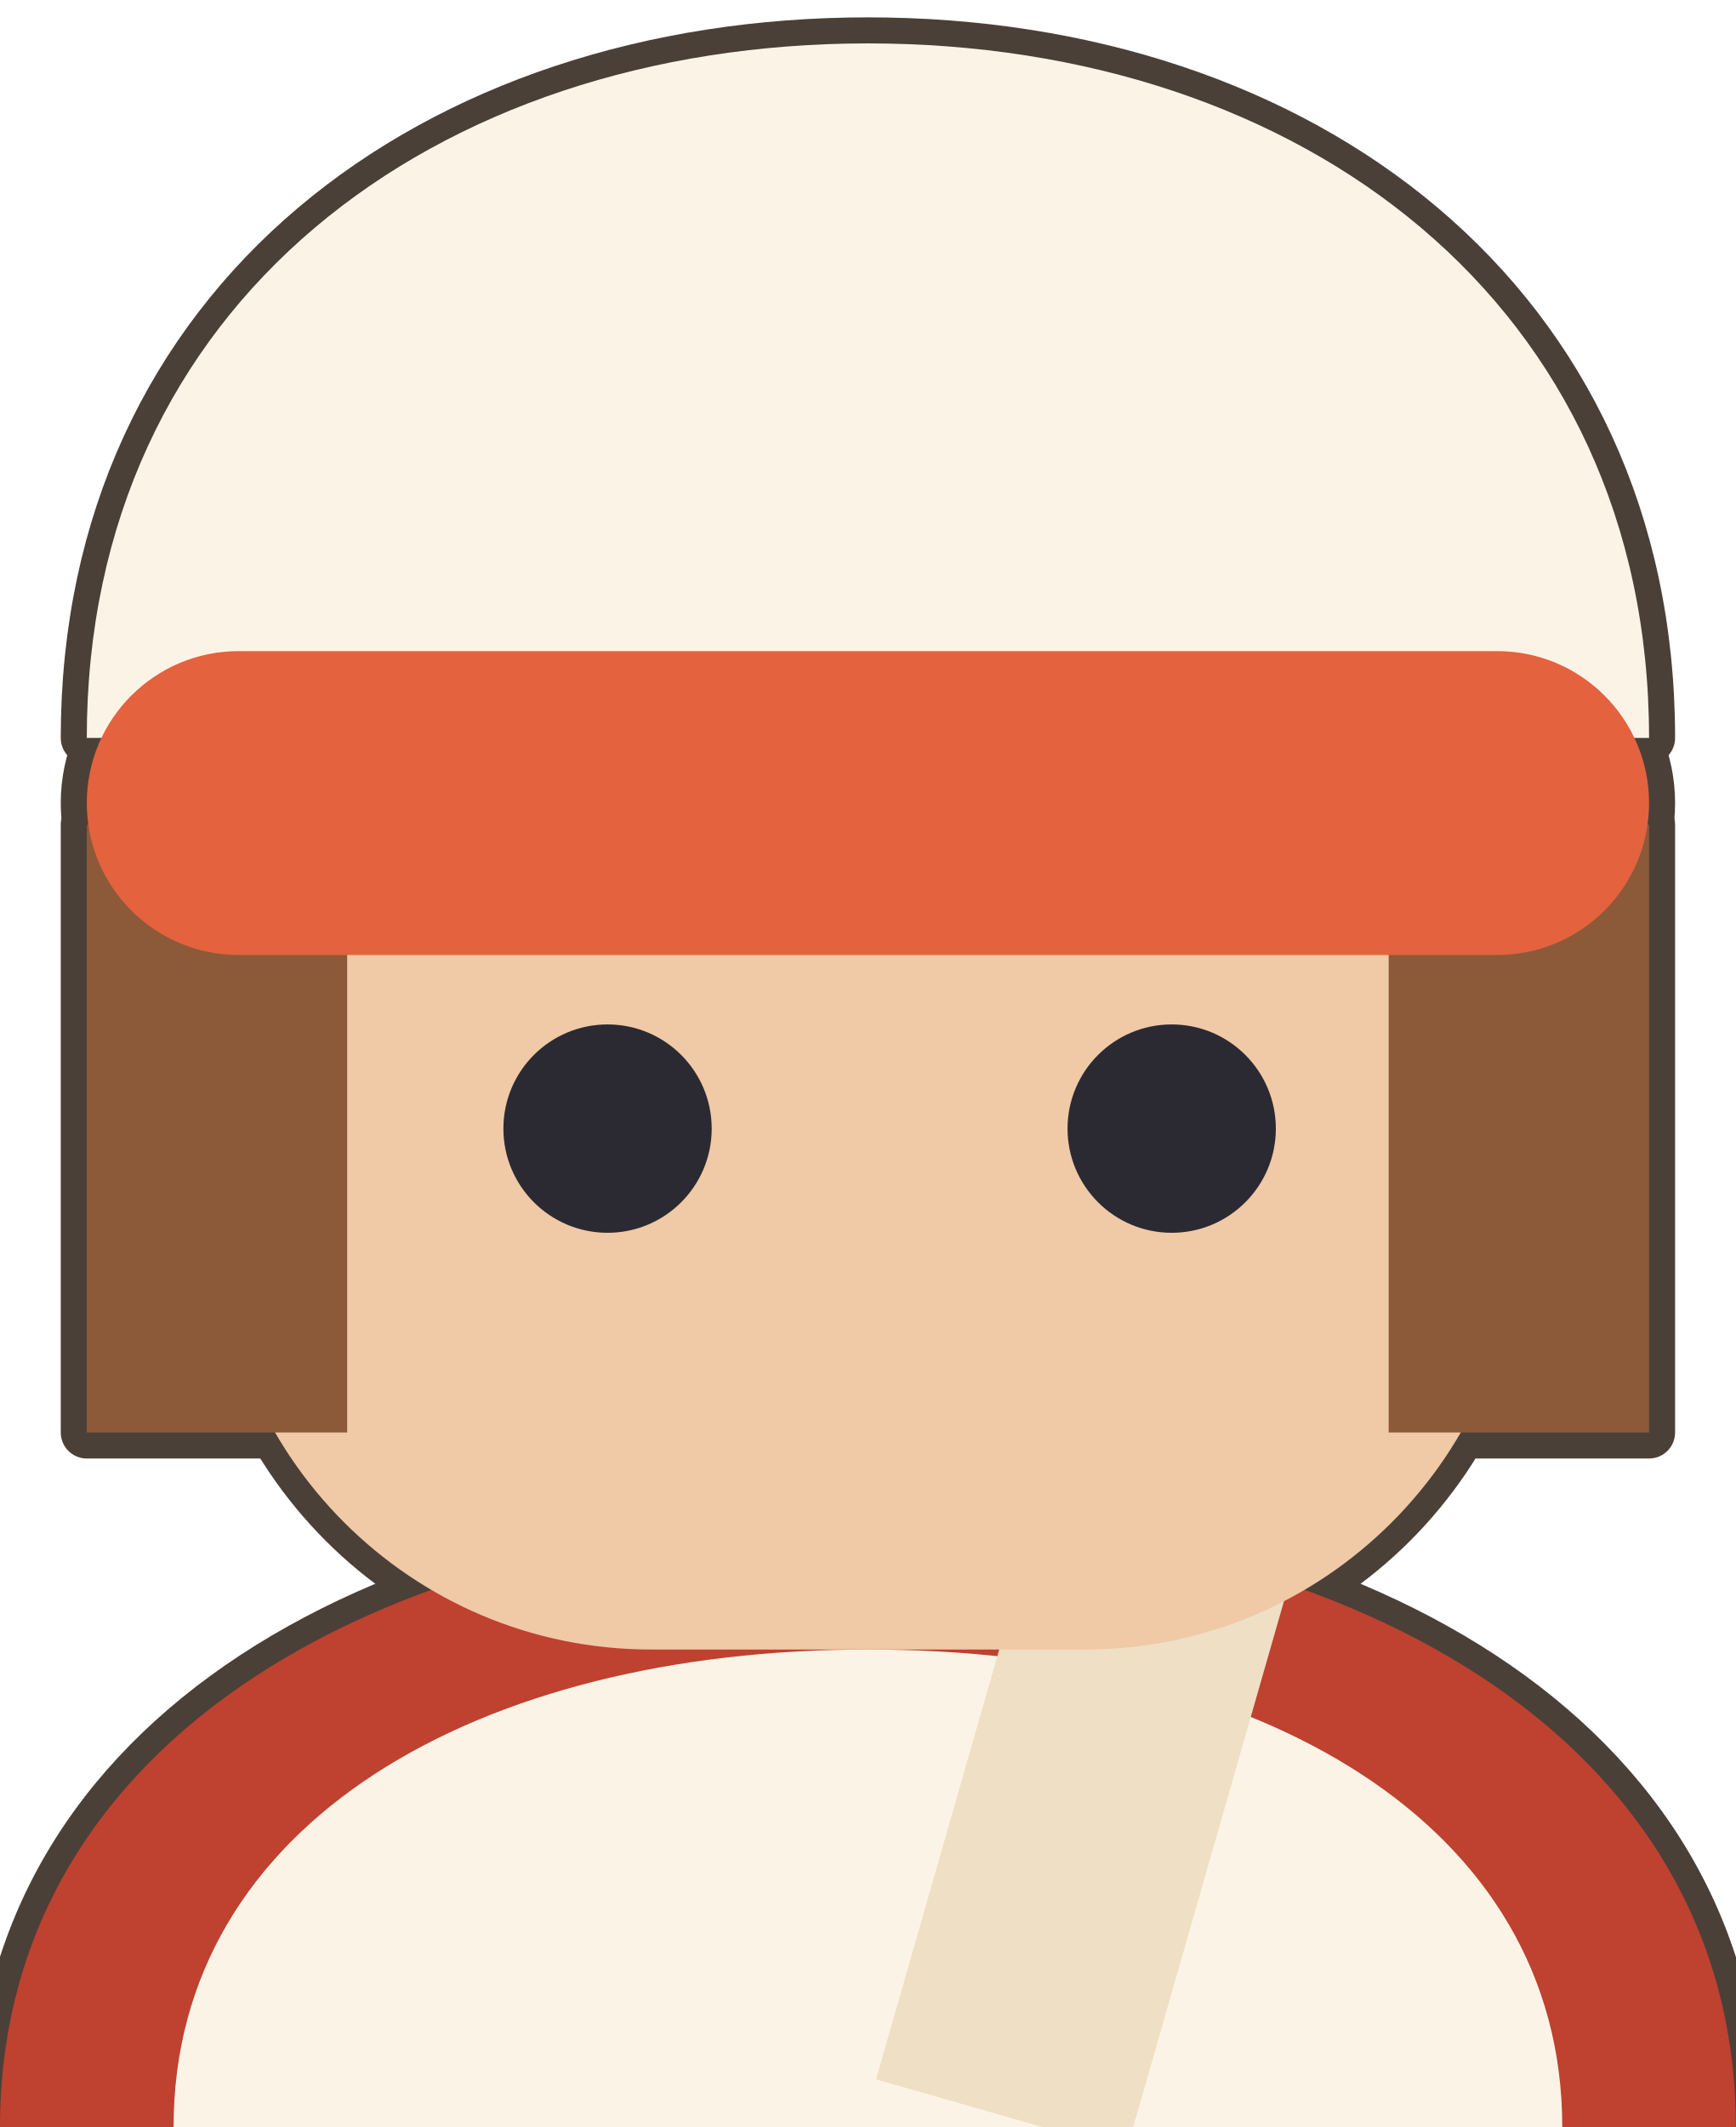
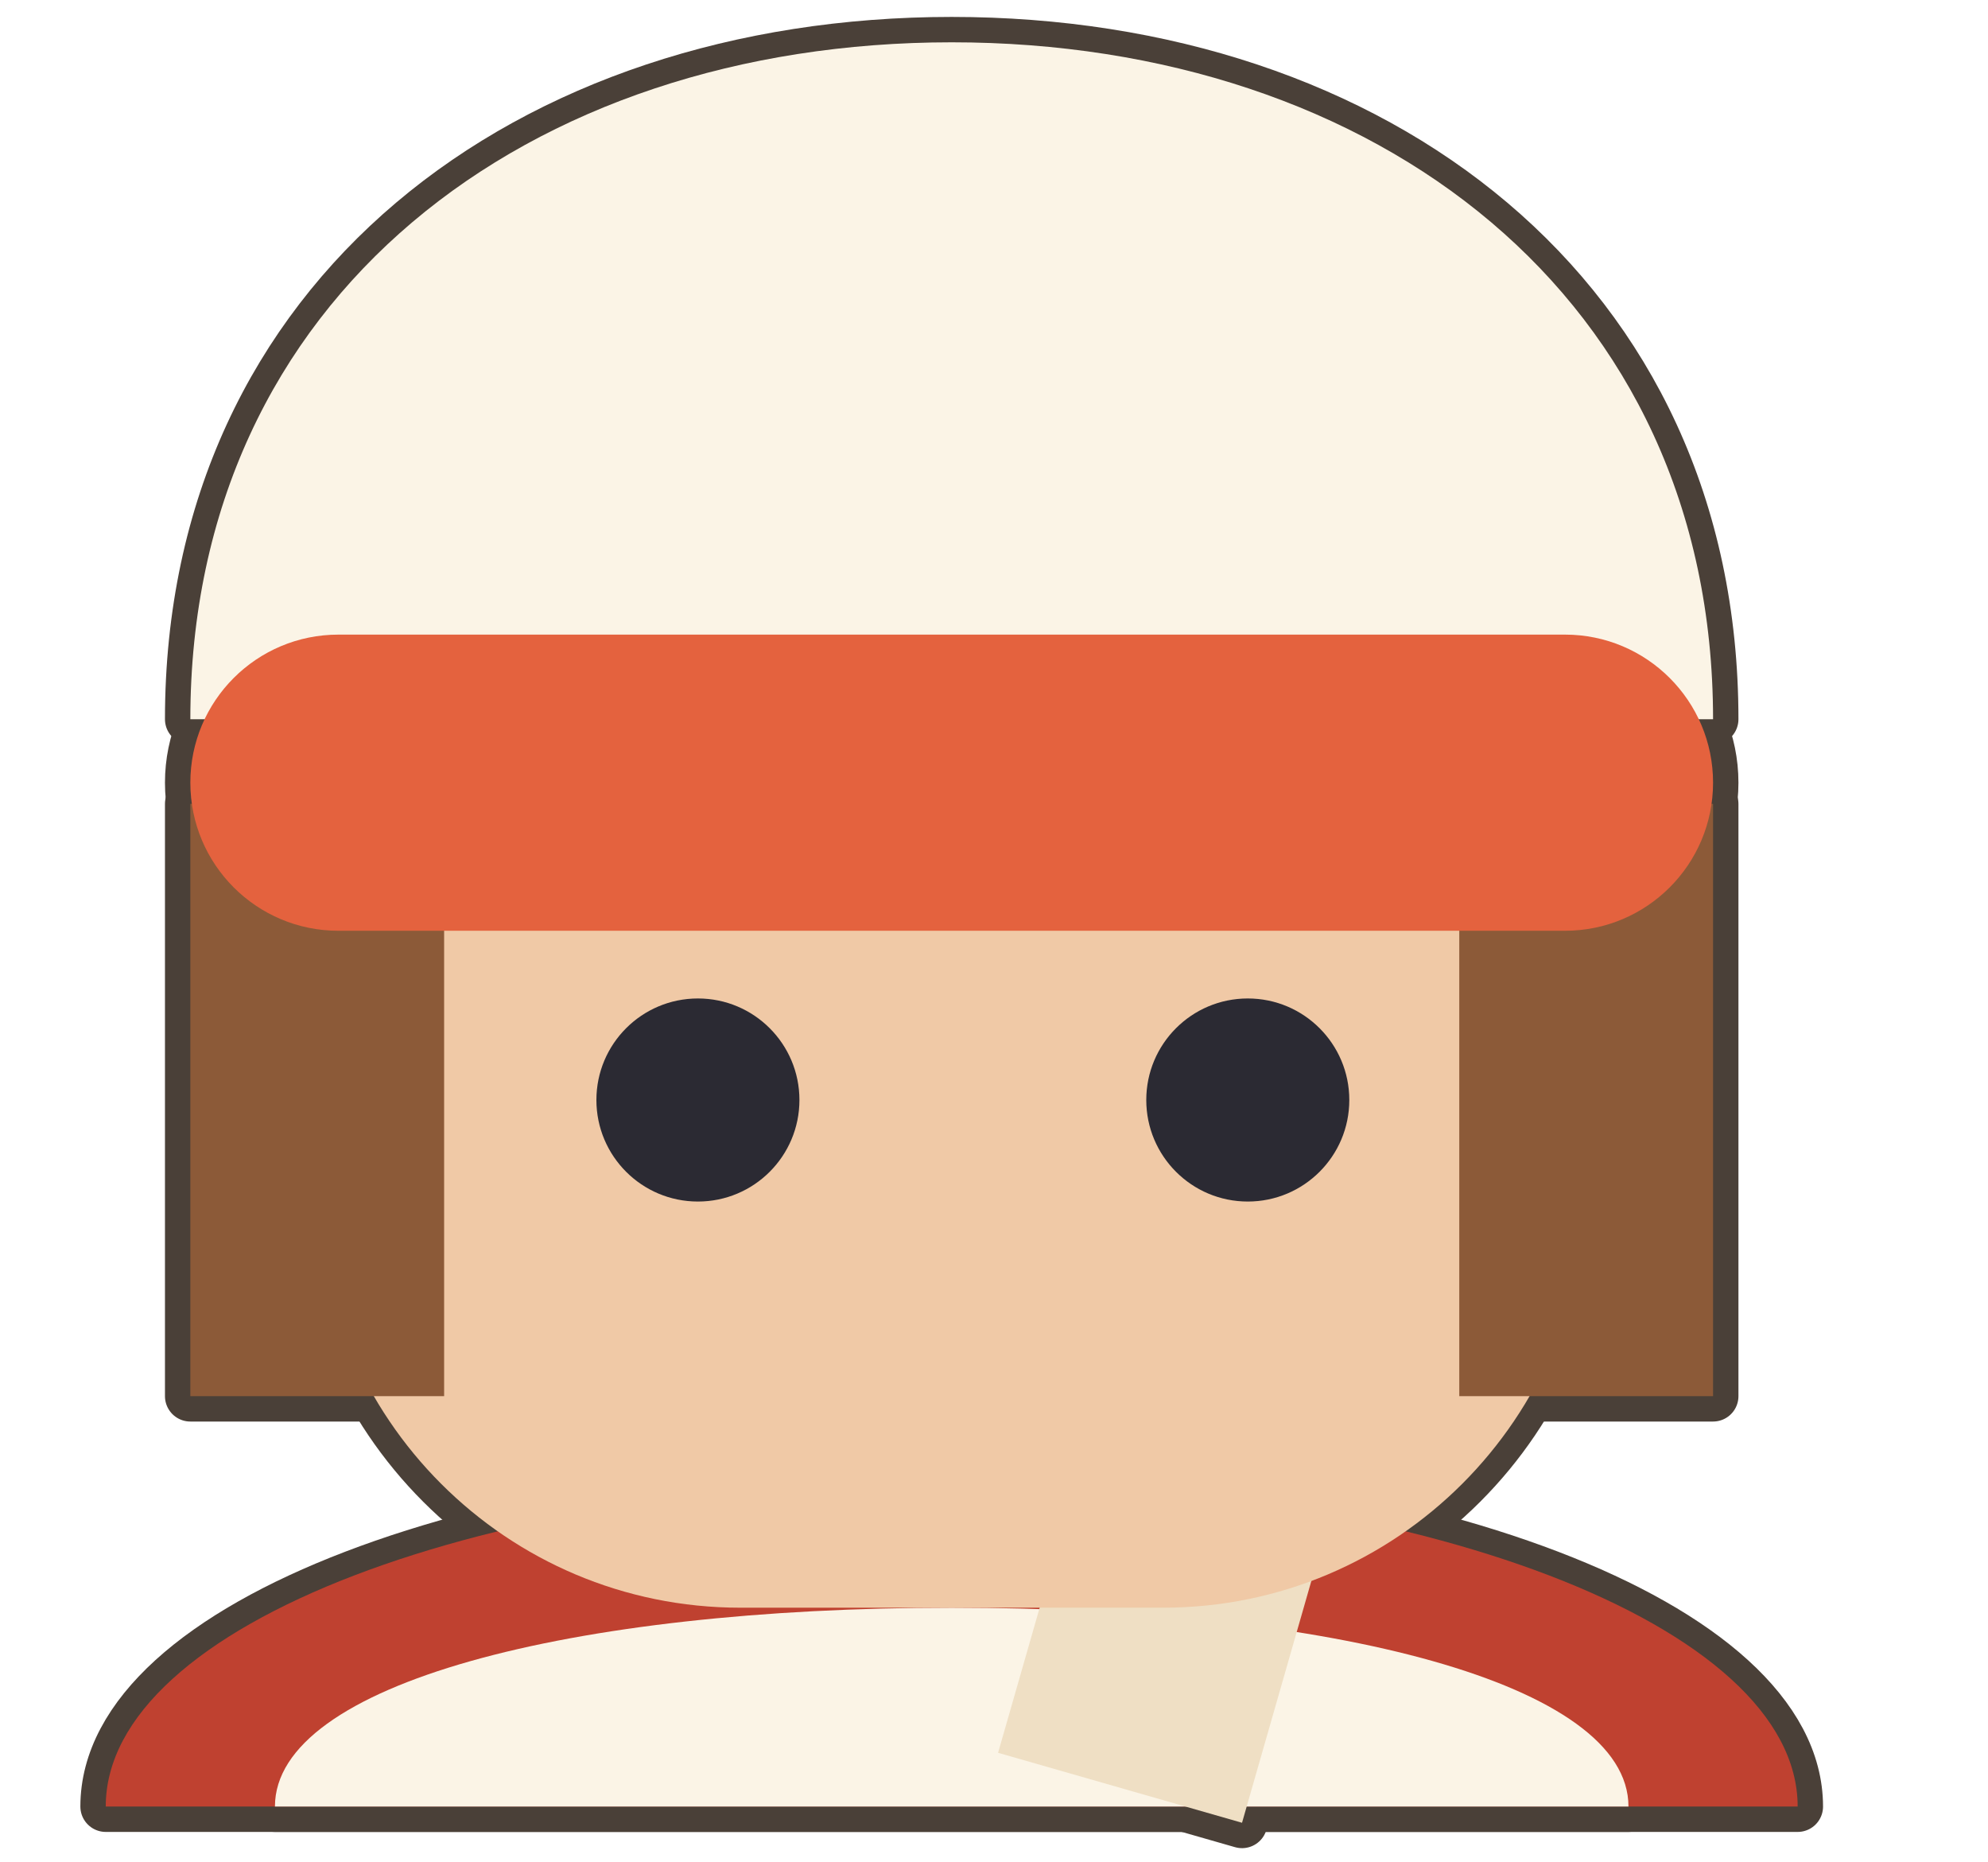
- <svg xmlns="http://www.w3.org/2000/svg" width="120" height="147" viewBox="8 5 40 49">
+ <svg xmlns="http://www.w3.org/2000/svg" width="141" height="132" viewBox="5.5 5 47 44">
  <g id="paperscrape-outline" fill="#4a4038" stroke="#4a4038" stroke-width="1.2" stroke-linejoin="round" stroke-linecap="round">
-     <path d="M8 54 C8 45 17 40 28 40 C39 40 48 45 48 54 Z" />
-     <path d="M12 54 C12 47 19 43 28 43 C37 43 44 47 44 54 Z" />
-     <rect x="30" y="40" width="6" height="14" transform="rotate(16 33 47)" />
+     <path d="M8 47.7 C8 43.4 17 40 28 40 C39 40 48 43.4 48 47.7 Z" />
+     <path d="M12 47.7 C12 44.8 19 43 28 43 C37 43 44 44.8 44 47.7 Z" />
+     <rect x="30" y="40" width="6" height="7.4" transform="rotate(16 33 43.7)" />
    <rect x="13" y="12" width="30" height="31" rx="10" />
    <path d="M10 38 L10 24 L16 24 L16 38 Z" />
    <path d="M40 38 L40 24 L46 24 L46 38 Z" />
    <path d="M10 22 C10 12 18 6 28 6 C38 6 46 12 46 22 Z" />
    <rect x="10" y="20" width="36" height="7" rx="3.5" />
    <circle cx="22" cy="31" r="2.4" />
    <circle cx="35" cy="31" r="2.4" />
  </g>
-   <path d="M8 54 C8 45 17 40 28 40 C39 40 48 45 48 54 Z" fill="#BF4130" />
-   <path d="M12 54 C12 47 19 43 28 43 C37 43 44 47 44 54 Z" fill="#FBF4E6" />
-   <rect x="30" y="40" width="6" height="14" fill="#EFDFC4" transform="rotate(16 33 47)" />
+   <path d="M8 47.7 C8 43.4 17 40 28 40 C39 40 48 43.4 48 47.7 Z" fill="#BF4130" />
+   <path d="M12 47.7 C12 44.8 19 43 28 43 C37 43 44 44.8 44 47.7 Z" fill="#FBF4E6" />
+   <rect x="30" y="40" width="6" height="7.4" transform="rotate(16 33 43.7)" fill="#EFDFC4" />
  <rect x="13" y="12" width="30" height="31" rx="10" fill="#F0C9A6" />
  <path d="M10 38 L10 24 L16 24 L16 38 Z" fill="#8C5A38" />
  <path d="M40 38 L40 24 L46 24 L46 38 Z" fill="#8C5A38" />
  <path d="M10 22 C10 12 18 6 28 6 C38 6 46 12 46 22 Z" fill="#FBF4E6" />
  <rect x="10" y="20" width="36" height="7" rx="3.5" fill="#E4623E" />
  <circle cx="22" cy="31" r="2.4" fill="#2B2A33" />
  <circle cx="35" cy="31" r="2.4" fill="#2B2A33" />
</svg>
